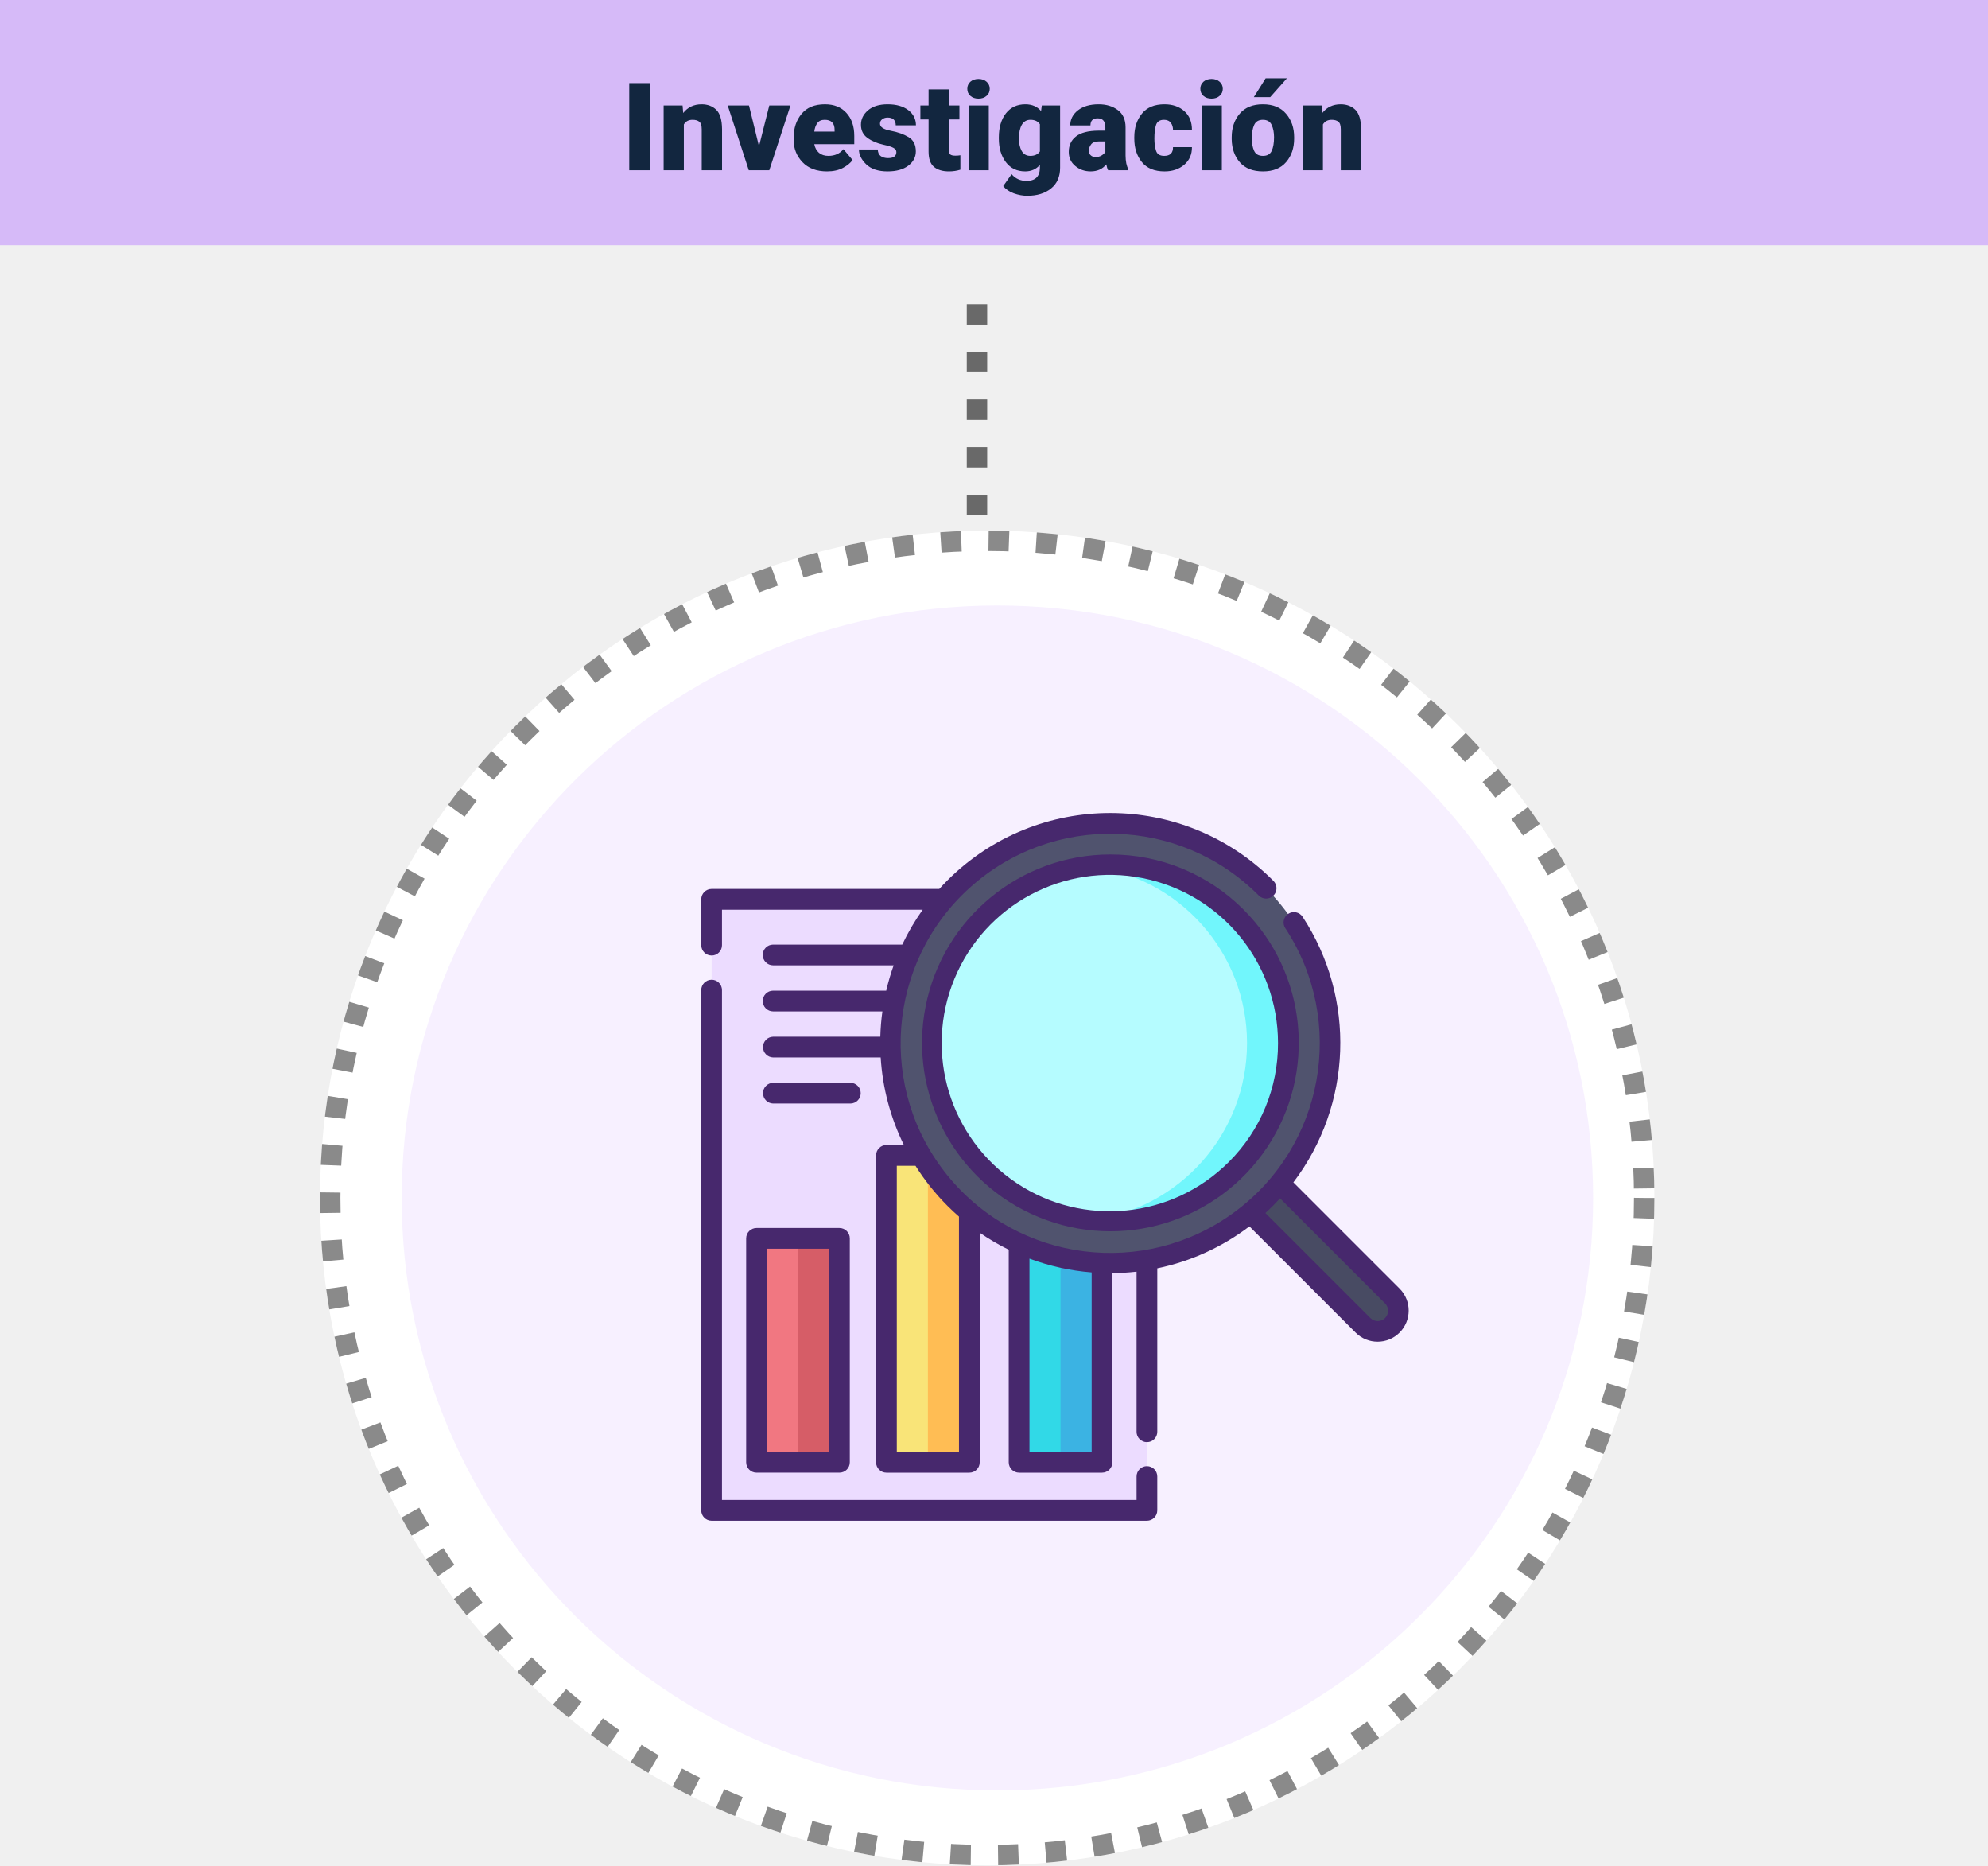
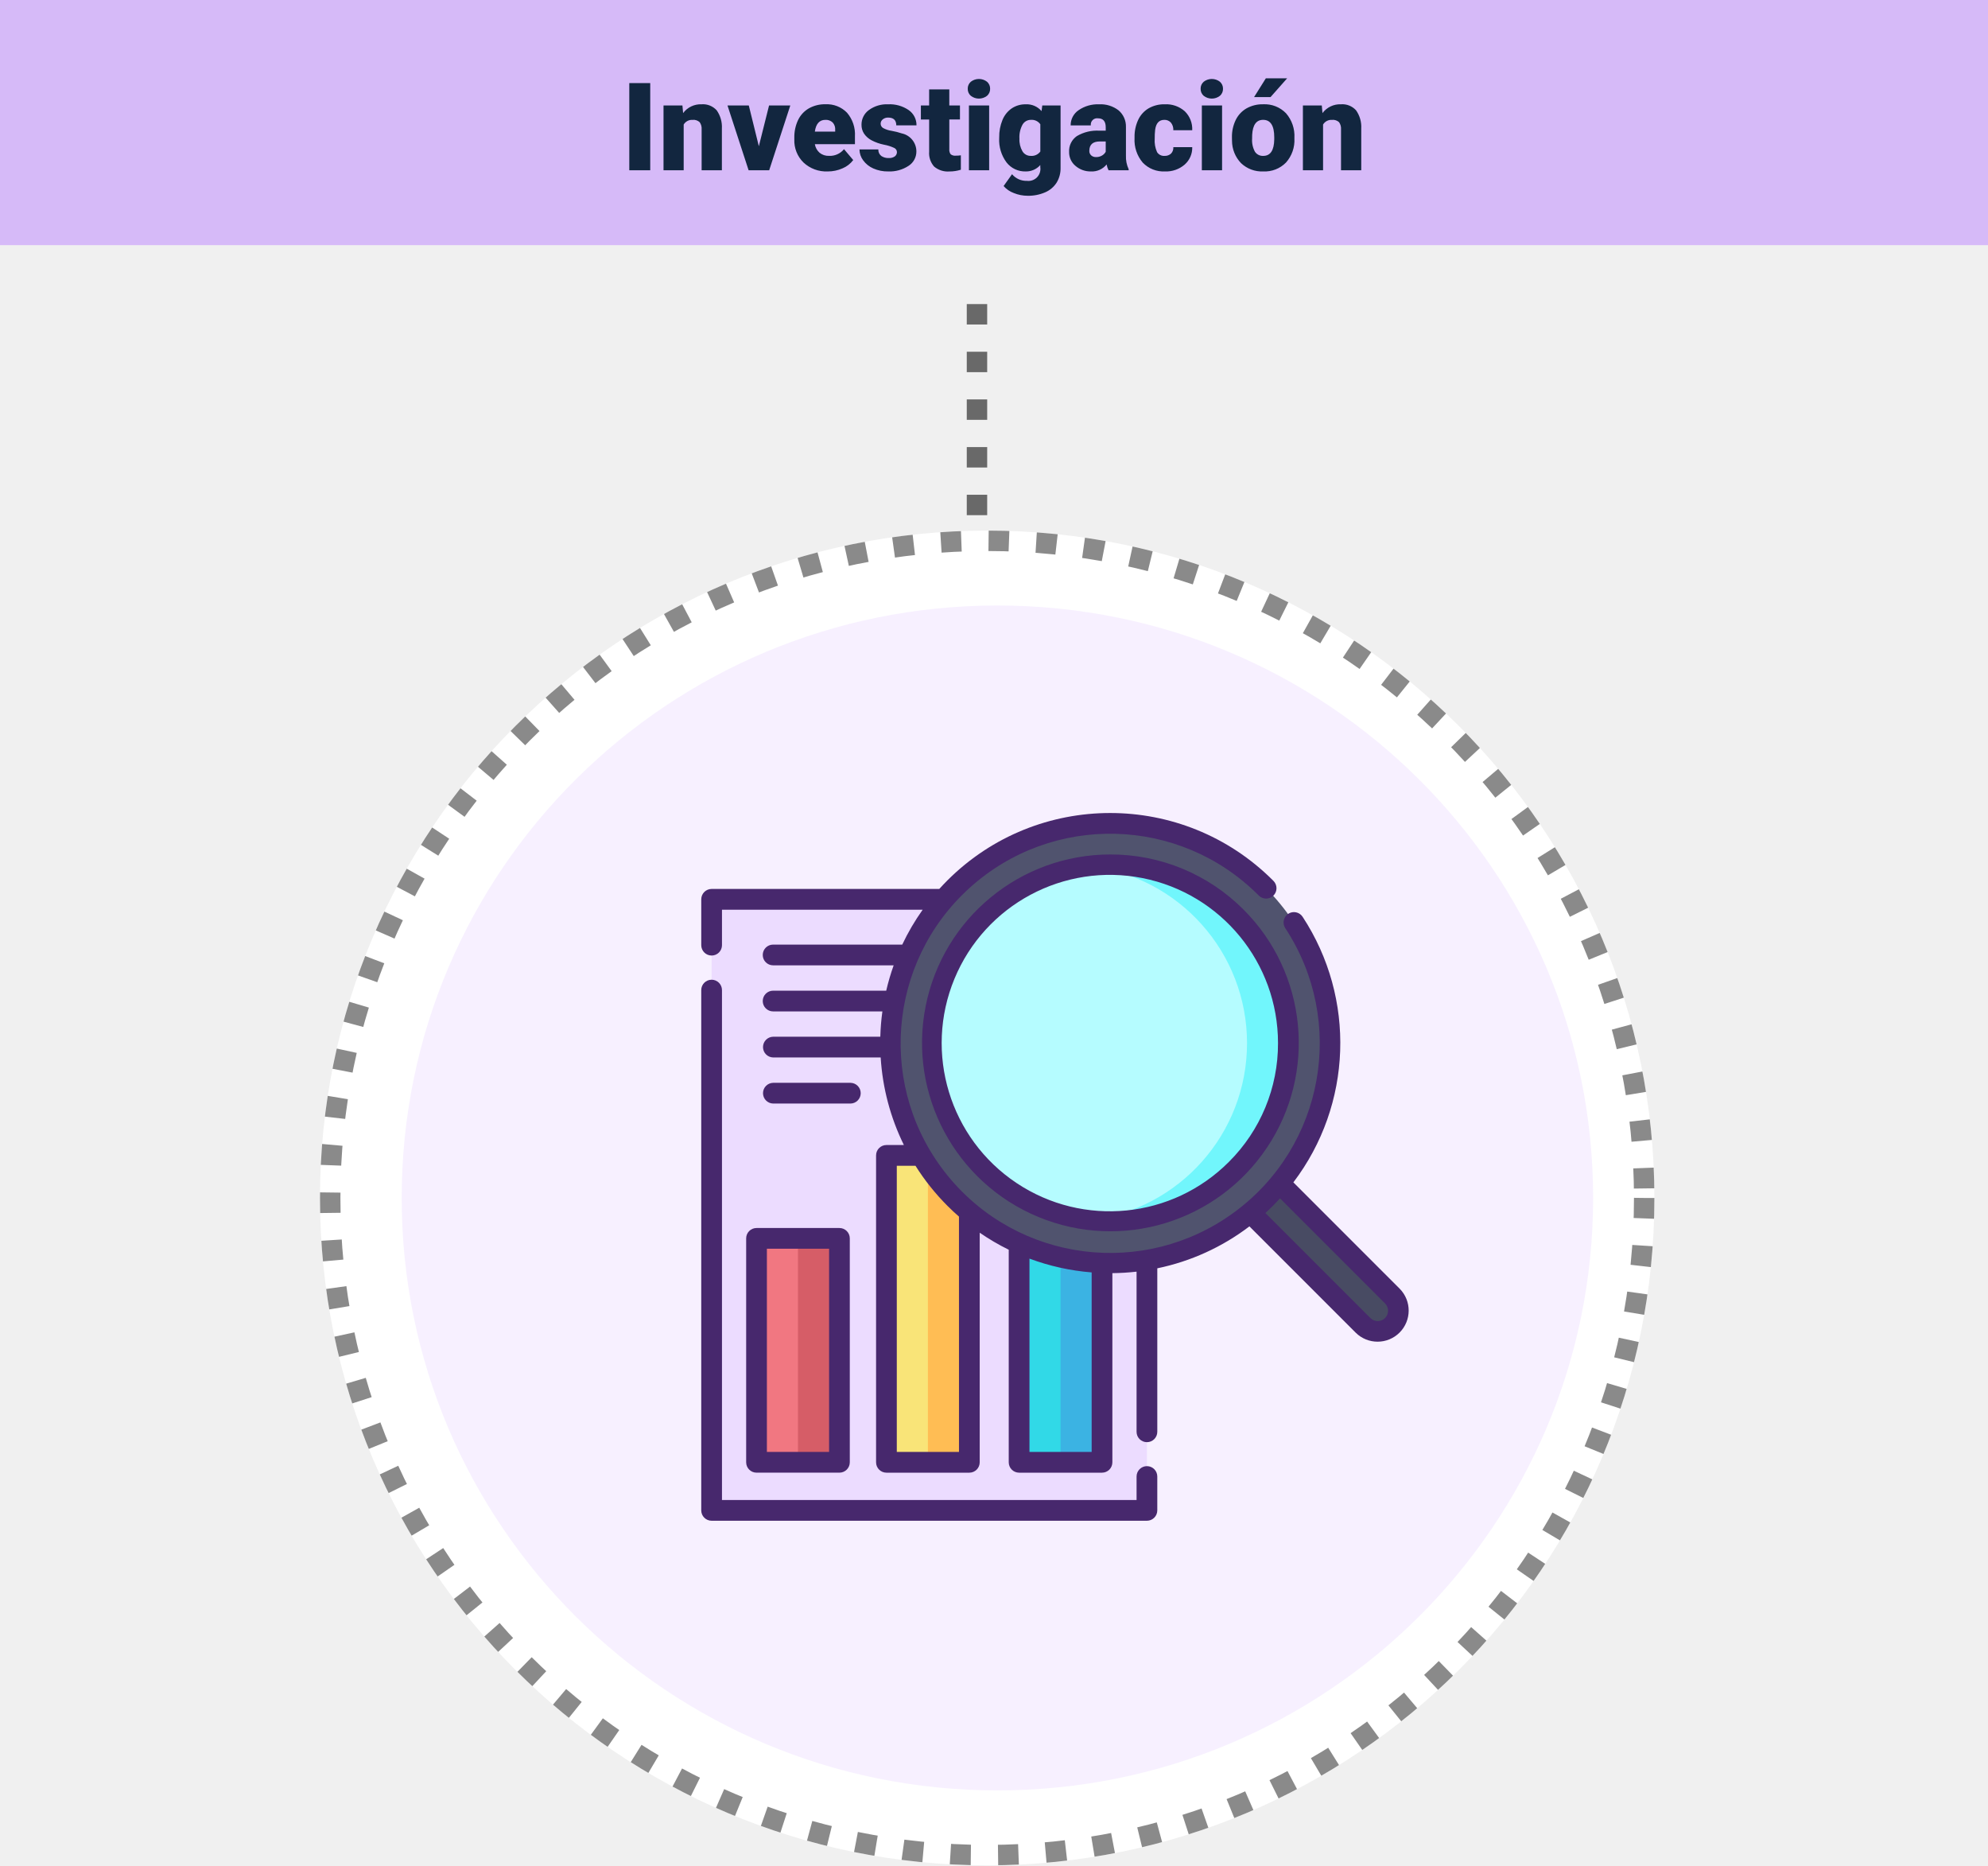
<svg xmlns="http://www.w3.org/2000/svg" width="292" height="273.914" viewBox="0 0 292 273.914">
-   <g id="Grupo_68146" data-name="Grupo 68146" transform="translate(-492 -3948.453)">
+   <g id="Grupo_68164" data-name="Grupo 68164" transform="translate(-492 -3948.453)">
    <rect id="Rectángulo_6994" data-name="Rectángulo 6994" width="292" height="36" transform="translate(492 3948.453)" fill="#bb83ff" opacity="0.5" />
    <line id="Línea_312" data-name="Línea 312" y1="33" transform="translate(635.5 3991.104)" fill="none" stroke="#707070" stroke-width="3" stroke-dasharray="3 4" style="mix-blend-mode: multiply;isolation: isolate" />
    <g id="Elipse_4856" data-name="Elipse 4856" transform="translate(539 4026.367)" fill="#fff" stroke="#8a8a8a" stroke-width="3" stroke-dasharray="3 4">
      <circle cx="98" cy="98" r="98" stroke="none" />
      <circle cx="98" cy="98" r="96.5" fill="none" />
    </g>
-     <text id="Investigación" transform="translate(527 3954.453)" fill="#12263f" font-size="18" font-family="Roboto-Black, Roboto" font-weight="800">
-       <tspan x="56.253" y="19">Investigación</tspan>
-     </text>
+     <path id="Trazado_113713" data-name="Trazado 113713" d="M60.507,19H57.431V6.2h3.076Zm4.729-9.51.1,1.116a3.225,3.225,0,0,1,2.716-1.292,2.713,2.713,0,0,1,2.219.888,4.226,4.226,0,0,1,.76,2.672V19H68.057V13a1.6,1.6,0,0,0-.29-1.059,1.342,1.342,0,0,0-1.055-.338,1.413,1.413,0,0,0-1.292.686V19H62.458V9.49Zm11.224,5.985,1.5-5.985h3.12L77.979,19H74.956l-3.1-9.51h3.129Zm10.107,3.7a4.889,4.889,0,0,1-3.542-1.305,4.507,4.507,0,0,1-1.354-3.4v-.246a5.84,5.84,0,0,1,.541-2.575,3.955,3.955,0,0,1,1.578-1.727,4.763,4.763,0,0,1,2.461-.611,4.117,4.117,0,0,1,3.164,1.244,4.887,4.887,0,0,1,1.16,3.467v1.151H84.686a2.135,2.135,0,0,0,.694,1.257,2.066,2.066,0,0,0,1.389.457,2.662,2.662,0,0,0,2.2-.984l1.354,1.6a3.784,3.784,0,0,1-1.569,1.217A5.3,5.3,0,0,1,86.566,19.176ZM86.232,11.6q-1.3,0-1.547,1.723h2.988v-.229a1.467,1.467,0,0,0-.36-1.1A1.434,1.434,0,0,0,86.232,11.6Zm10.512,4.729a.684.684,0,0,0-.4-.606,6.016,6.016,0,0,0-1.5-.475,6.853,6.853,0,0,1-1.828-.646,3.062,3.062,0,0,1-1.1-.971,2.319,2.319,0,0,1-.378-1.31,2.628,2.628,0,0,1,1.081-2.158,4.453,4.453,0,0,1,2.83-.848,4.934,4.934,0,0,1,3.023.853,2.666,2.666,0,0,1,1.143,2.241H96.647q0-1.143-1.2-1.143a1.194,1.194,0,0,0-.782.259.8.8,0,0,0-.316.646.737.737,0,0,0,.387.642,3.654,3.654,0,0,0,1.235.4,10.671,10.671,0,0,1,1.49.378A2.706,2.706,0,0,1,99.6,16.24a2.491,2.491,0,0,1-1.156,2.118,5.068,5.068,0,0,1-2.993.817,5.172,5.172,0,0,1-2.18-.439,3.645,3.645,0,0,1-1.494-1.2,2.707,2.707,0,0,1-.536-1.591h2.769a1.145,1.145,0,0,0,.439.962,1.808,1.808,0,0,0,1.081.3,1.422,1.422,0,0,0,.91-.246A.787.787,0,0,0,96.744,16.328Zm7.69-9.2V9.49H106v2.057h-1.564V15.9a1.111,1.111,0,0,0,.193.747,1.037,1.037,0,0,0,.765.211,4.345,4.345,0,0,0,.738-.053v2.118a5.466,5.466,0,0,1-1.67.255,3.1,3.1,0,0,1-2.259-.721,2.954,2.954,0,0,1-.729-2.188v-4.72H100.26V9.49h1.213V7.126ZM110.288,19h-2.971V9.49h2.971ZM107.142,7.038A1.322,1.322,0,0,1,107.6,6a1.943,1.943,0,0,1,2.373,0,1.322,1.322,0,0,1,.457,1.037,1.322,1.322,0,0,1-.457,1.037,1.943,1.943,0,0,1-2.373,0A1.322,1.322,0,0,1,107.142,7.038Zm4.623,7.137a6.421,6.421,0,0,1,.475-2.549A3.821,3.821,0,0,1,113.6,9.917a3.591,3.591,0,0,1,2.065-.6,2.855,2.855,0,0,1,2.32,1l.105-.826h2.689V18.64a4.009,4.009,0,0,1-.584,2.184,3.75,3.75,0,0,1-1.692,1.424,6.219,6.219,0,0,1-2.566.5,5.365,5.365,0,0,1-2.026-.4,3.657,3.657,0,0,1-1.5-1.028l1.239-1.74a2.716,2.716,0,0,0,2.18.976,1.764,1.764,0,0,0,1.969-2.021v-.3a2.781,2.781,0,0,1-2.153.94,3.437,3.437,0,0,1-2.812-1.332,5.517,5.517,0,0,1-1.072-3.564Zm2.971.185a3.383,3.383,0,0,0,.439,1.85,1.387,1.387,0,0,0,1.23.681,1.573,1.573,0,0,0,1.4-.642v-4a1.534,1.534,0,0,0-1.38-.65,1.4,1.4,0,0,0-1.239.708A3.858,3.858,0,0,0,114.735,14.359ZM127.822,19a3.344,3.344,0,0,1-.281-.853,2.754,2.754,0,0,1-2.285,1.028,3.374,3.374,0,0,1-2.285-.813,2.588,2.588,0,0,1-.94-2.043,2.66,2.66,0,0,1,1.143-2.338,5.821,5.821,0,0,1,3.322-.791h.914v-.5q0-1.316-1.134-1.316a.927.927,0,0,0-1.055,1.042h-2.962a2.655,2.655,0,0,1,1.173-2.239,4.931,4.931,0,0,1,2.993-.86,4.323,4.323,0,0,1,2.874.888,3.086,3.086,0,0,1,1.081,2.435v4.21a4.311,4.311,0,0,0,.4,2V19Zm-1.854-1.934a1.652,1.652,0,0,0,.918-.237,1.487,1.487,0,0,0,.523-.536V14.772h-.861q-1.547,0-1.547,1.389a.848.848,0,0,0,.272.655A.986.986,0,0,0,125.968,17.066Zm10.072-.176a1.317,1.317,0,0,0,.967-.338,1.241,1.241,0,0,0,.334-.945h2.777A3.288,3.288,0,0,1,139,18.174a4.168,4.168,0,0,1-2.887,1,4.22,4.22,0,0,1-3.27-1.3,5.125,5.125,0,0,1-1.2-3.6v-.123a5.792,5.792,0,0,1,.532-2.544,3.872,3.872,0,0,1,1.534-1.7,4.573,4.573,0,0,1,2.373-.593,4.116,4.116,0,0,1,2.944,1.028,3.647,3.647,0,0,1,1.09,2.786h-2.777A1.626,1.626,0,0,0,136.98,12a1.244,1.244,0,0,0-.967-.4q-1.151,0-1.345,1.468a10.357,10.357,0,0,0-.062,1.283,4.068,4.068,0,0,0,.343,1.986A1.187,1.187,0,0,0,136.04,16.891ZM144.5,19h-2.971V9.49H144.5ZM141.349,7.038A1.322,1.322,0,0,1,141.806,6a1.943,1.943,0,0,1,2.373,0,1.322,1.322,0,0,1,.457,1.037,1.322,1.322,0,0,1-.457,1.037,1.943,1.943,0,0,1-2.373,0A1.322,1.322,0,0,1,141.349,7.038Zm4.6,7.119a5.613,5.613,0,0,1,.554-2.536,3.96,3.96,0,0,1,1.591-1.709,4.791,4.791,0,0,1,2.435-.6,4.373,4.373,0,0,1,3.366,1.323,5.076,5.076,0,0,1,1.23,3.6v.105a4.925,4.925,0,0,1-1.235,3.529,4.384,4.384,0,0,1-3.344,1.305,4.434,4.434,0,0,1-3.261-1.217,4.761,4.761,0,0,1-1.327-3.3Zm2.962.185a3.538,3.538,0,0,0,.413,1.934,1.376,1.376,0,0,0,1.222.615q1.582,0,1.617-2.435v-.3q0-2.558-1.635-2.558-1.485,0-1.608,2.206ZM150.929,5.5h3.129l-2.443,2.76-2.417,0Zm8.218,3.99.1,1.116a3.225,3.225,0,0,1,2.716-1.292,2.713,2.713,0,0,1,2.219.888,4.226,4.226,0,0,1,.76,2.672V19h-2.971V13a1.6,1.6,0,0,0-.29-1.059,1.342,1.342,0,0,0-1.055-.338,1.413,1.413,0,0,0-1.292.686V19h-2.962V9.49Z" transform="translate(527 3954.453)" fill="#12263f" />
    <ellipse id="Elipse_4860" data-name="Elipse 4860" cx="87.5" cy="87" rx="87.5" ry="87" transform="translate(551 4037.367)" fill="#bb83ff" opacity="0.12" />
    <g id="investigacion_2_" data-name="investigacion (2)" transform="translate(595.001 4067.84)">
      <path id="Trazado_113632" data-name="Trazado 113632" d="M404.862,277.394a3.046,3.046,0,0,1-4.306,0l-19.951-19.951,4.306-4.306,19.951,19.951A3.046,3.046,0,0,1,404.862,277.394Zm0,0" transform="translate(-303.351 -201.755)" fill="#484b63" />
      <path id="Trazado_113633" data-name="Trazado 113633" d="M7.5,62.5H71.439v89.717H7.5Zm0,0" transform="translate(-5.978 -49.813)" fill="#bb83ff" opacity="0.19" />
      <path id="Trazado_113634" data-name="Trazado 113634" d="M40,307.727H52.179V340.61H40Zm0,0" transform="translate(-31.881 -245.264)" fill="#f17781" />
      <path id="Trazado_113635" data-name="Trazado 113635" d="M134,247.727h12.179v45.062H134Zm0,0" transform="translate(-106.801 -197.443)" fill="#f9e478" />
      <path id="Trazado_113636" data-name="Trazado 113636" d="M230,269.727h12.179v40.6H230Zm0,0" transform="translate(-183.315 -214.977)" fill="#31d9e7" />
      <path id="Trazado_113637" data-name="Trazado 113637" d="M70,307.727h6.089V340.61H70Zm0,0" transform="translate(-55.792 -245.264)" fill="#d65d67" />
      <path id="Trazado_113638" data-name="Trazado 113638" d="M164,247.727h6.089v45.062H164Zm0,0" transform="translate(-130.712 -197.443)" fill="#ffbd54" />
      <path id="Trazado_113639" data-name="Trazado 113639" d="M260,269.727h6.089v40.6H260Zm0,0" transform="translate(-207.226 -214.977)" fill="#3bb3e3" />
      <path id="Trazado_113640" data-name="Trazado 113640" d="M192.008,16.957a32.273,32.273,0,1,0,0,45.641,32.273,32.273,0,0,0,0-45.641Zm0,0" transform="translate(-109.124 -5.98)" fill="#50536e" />
      <path id="Trazado_113641" data-name="Trazado 113641" d="M211.66,82.248a26.184,26.184,0,1,1,0-37.03A26.214,26.214,0,0,1,211.66,82.248Zm0,0" transform="translate(-133.081 -29.936)" fill="#b5fcff" />
      <path id="Trazado_113642" data-name="Trazado 113642" d="M302.473,45.222a26.146,26.146,0,0,0-21.559-7.48,26.171,26.171,0,0,1,0,51.991,26.175,26.175,0,0,0,21.559-44.511Zm0,0" transform="translate(-223.895 -29.939)" fill="#71f6fc" />
      <path id="Trazado_113643" data-name="Trazado 113643" d="M102.591,69.857,86.972,54.236a33.807,33.807,0,0,0,1.354-39,1.522,1.522,0,1,0-2.544,1.674,30.78,30.78,0,1,1-3.976-4.876l.083.084A1.522,1.522,0,0,0,84.05,9.973l-.087-.088a33.833,33.833,0,0,0-47.8,0q-.621.621-1.2,1.265H1.522A1.523,1.523,0,0,0,0,12.673v6.733a1.522,1.522,0,1,0,3.045,0V14.2H32.523a33.534,33.534,0,0,0-3,5.122H10.554a1.522,1.522,0,1,0,0,3.045H28.261a33.727,33.727,0,0,0-1.093,3.722H10.554a1.522,1.522,0,1,0,0,3.045H26.605A34.018,34.018,0,0,0,26.3,32.85H10.554a1.523,1.523,0,0,0,0,3.045h15.8a33.83,33.83,0,0,0,3.408,12.858H27.2a1.522,1.522,0,0,0-1.522,1.523V95.345A1.522,1.522,0,0,0,27.2,96.868H39.378A1.522,1.522,0,0,0,40.9,95.345V61.63a33.544,33.544,0,0,0,4.263,2.5V95.345a1.523,1.523,0,0,0,1.522,1.523H58.864a1.522,1.522,0,0,0,1.522-1.523V67.568a34.346,34.346,0,0,0,3.553-.219V90.866a1.522,1.522,0,1,0,3.045,0V66.859A33.568,33.568,0,0,0,80.514,60.7L96.129,76.315a4.568,4.568,0,0,0,6.461-6.459ZM37.856,93.822H28.722V51.8h2.743a33.816,33.816,0,0,0,4.7,5.888q.823.823,1.689,1.575Zm10.353,0V65.436a33.888,33.888,0,0,0,9.134,2.024V93.822Zm52.229-19.661a1.523,1.523,0,0,1-2.154,0L82.861,58.739c.373-.342.741-.691,1.1-1.051s.71-.727,1.052-1.1l15.421,15.424a1.524,1.524,0,0,1,0,2.153Zm0,0" transform="translate(0)" fill="#47286d" />
      <path id="Trazado_113644" data-name="Trazado 113644" d="M65.463,192.035a1.522,1.522,0,0,0-1.522,1.522v3.451H3.045V122.131a1.522,1.522,0,1,0-3.045,0v76.4a1.522,1.522,0,0,0,1.522,1.522h63.94a1.522,1.522,0,0,0,1.522-1.522v-4.974A1.522,1.522,0,0,0,65.463,192.035Zm0,0" transform="translate(-0.001 -96.127)" fill="#47286d" />
      <path id="Trazado_113645" data-name="Trazado 113645" d="M32.5,301.717v32.888a1.523,1.523,0,0,0,1.522,1.522H46.2a1.523,1.523,0,0,0,1.522-1.522V301.717A1.523,1.523,0,0,0,46.2,300.2H34.022A1.523,1.523,0,0,0,32.5,301.717Zm3.045,1.523H44.68v29.842H35.545Zm0,0" transform="translate(-25.904 -239.261)" fill="#47286d" />
      <path id="Trazado_113646" data-name="Trazado 113646" d="M57.406,198.226a1.523,1.523,0,0,0,0-3.045H46.022a1.523,1.523,0,0,0,0,3.045Zm0,0" transform="translate(-35.468 -155.562)" fill="#47286d" />
      <path id="Trazado_113647" data-name="Trazado 113647" d="M187.172,29.988a27.667,27.667,0,1,0,19.592,8.1A27.519,27.519,0,0,0,187.172,29.988Zm17.439,45.14a24.7,24.7,0,1,1,7.211-17.441A24.492,24.492,0,0,1,204.611,75.128Zm0,0" transform="translate(-127.107 -23.901)" fill="#47286d" />
    </g>
  </g>
</svg>
